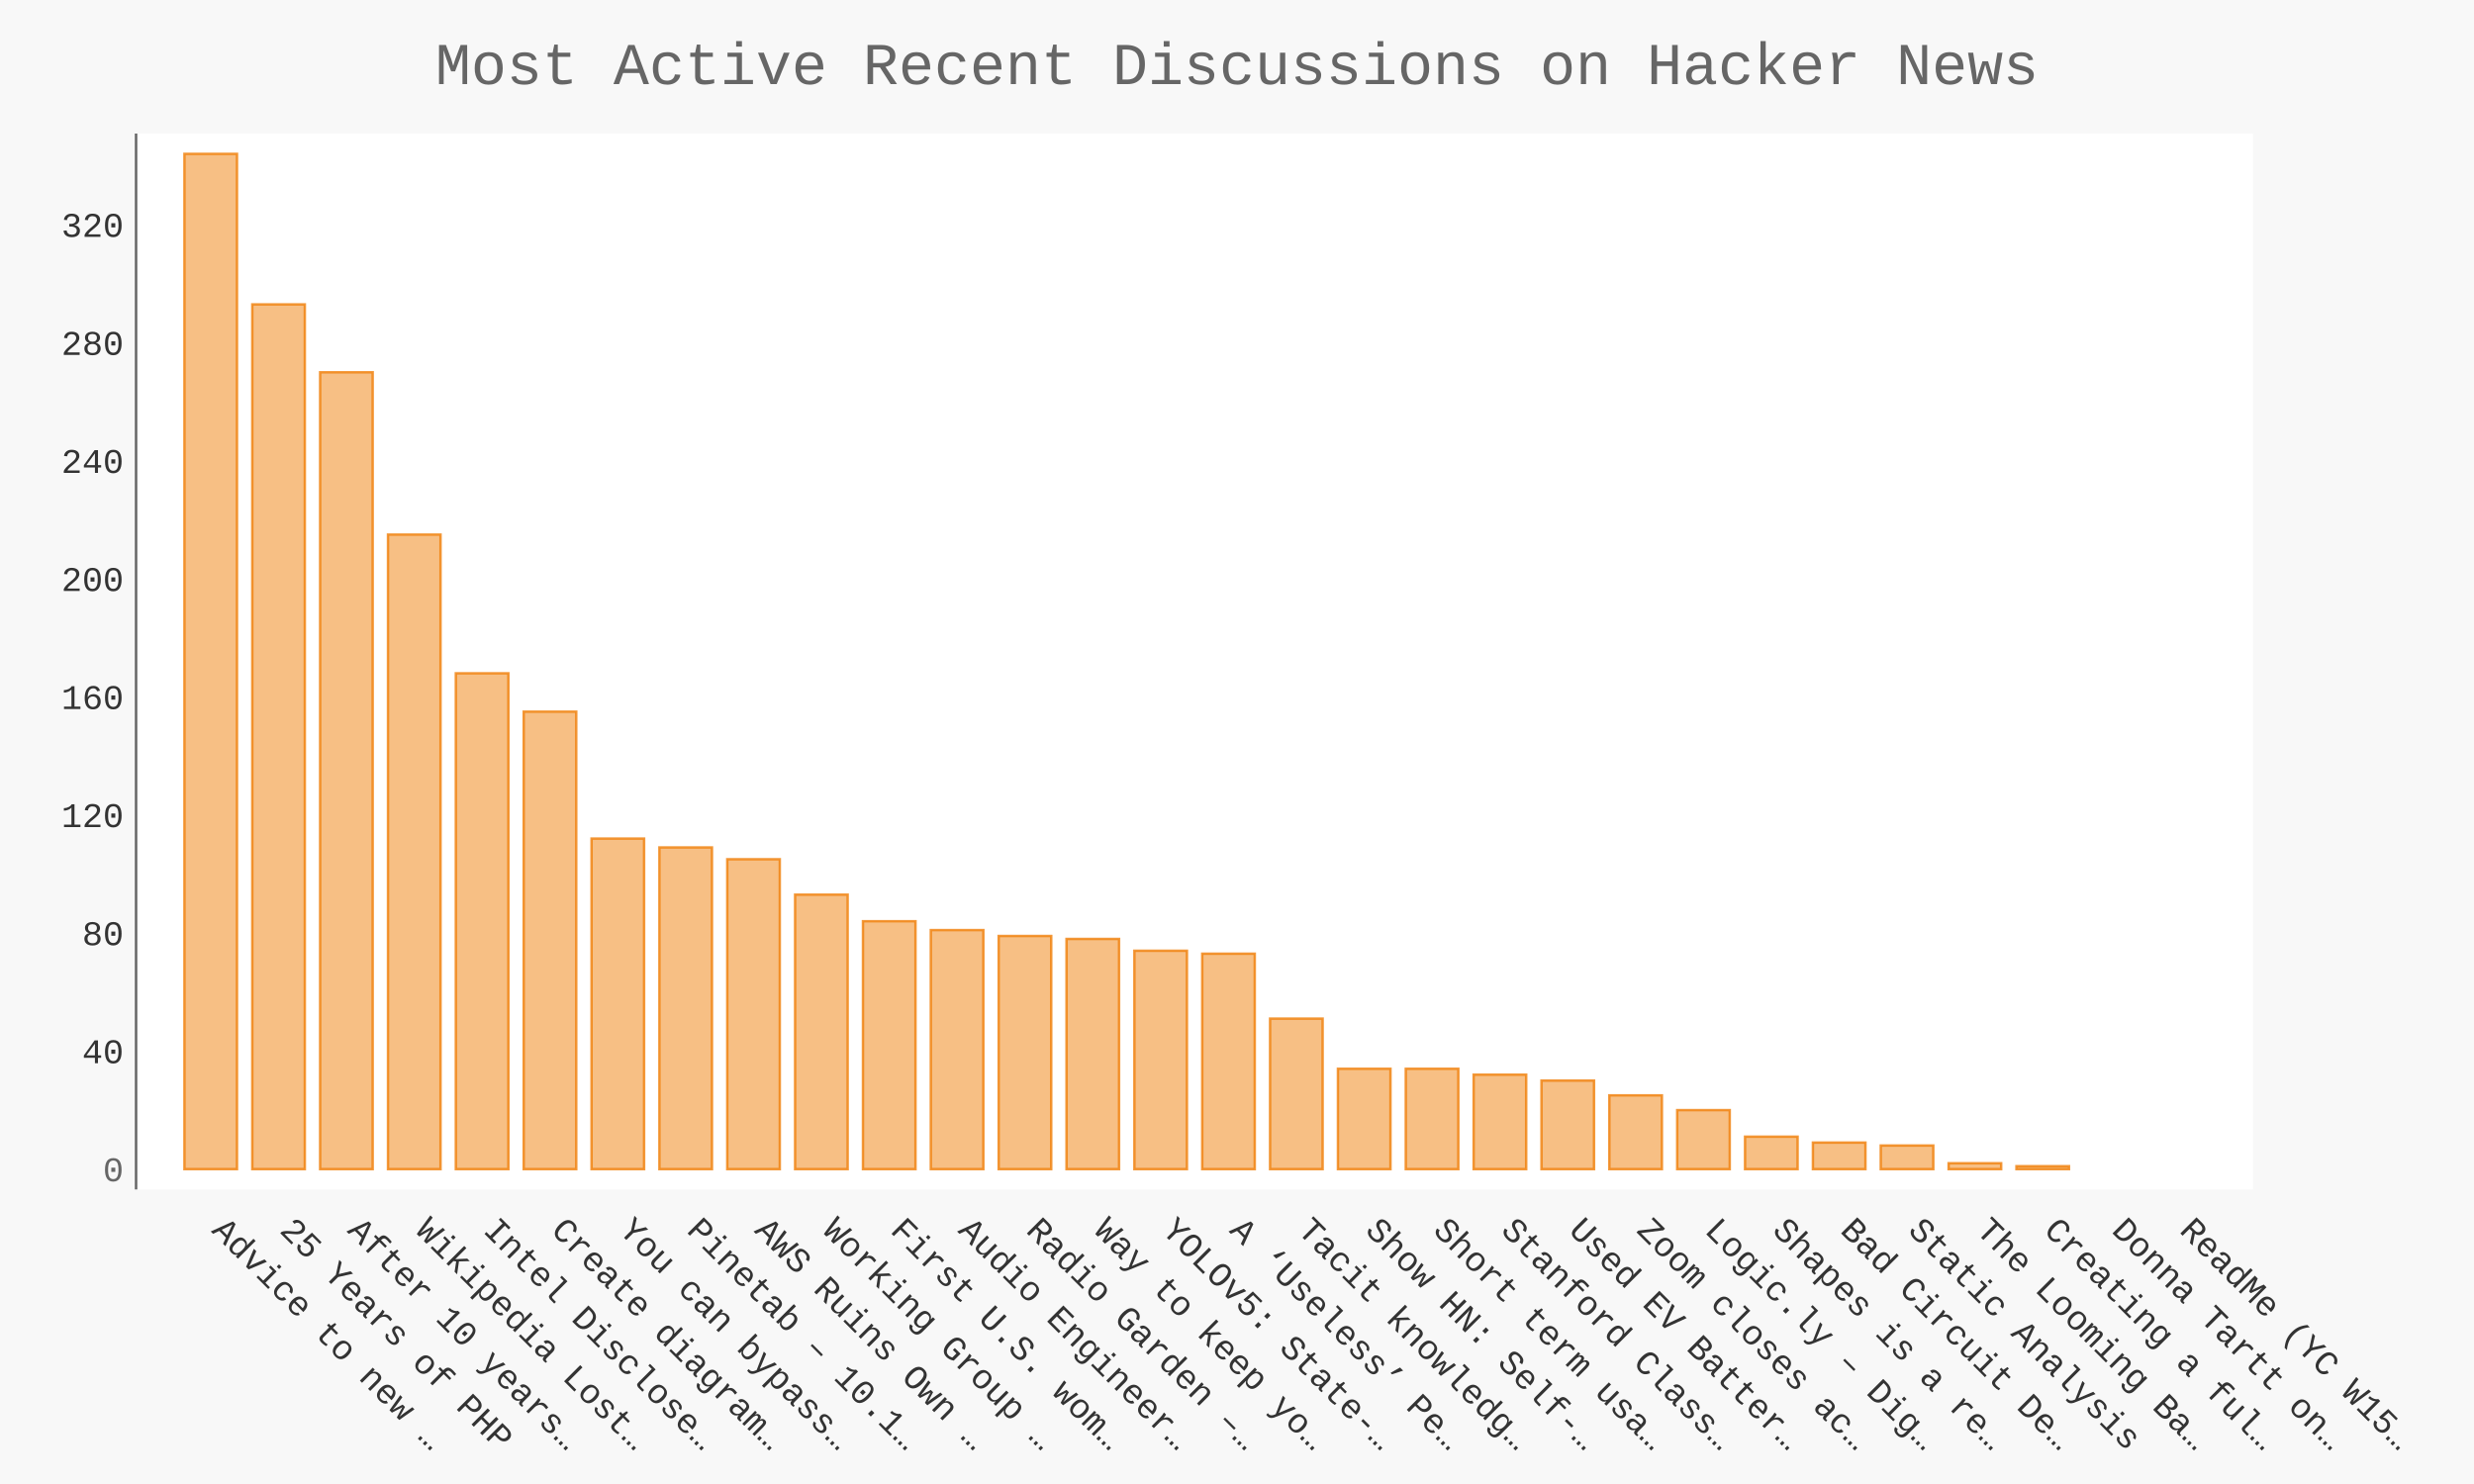
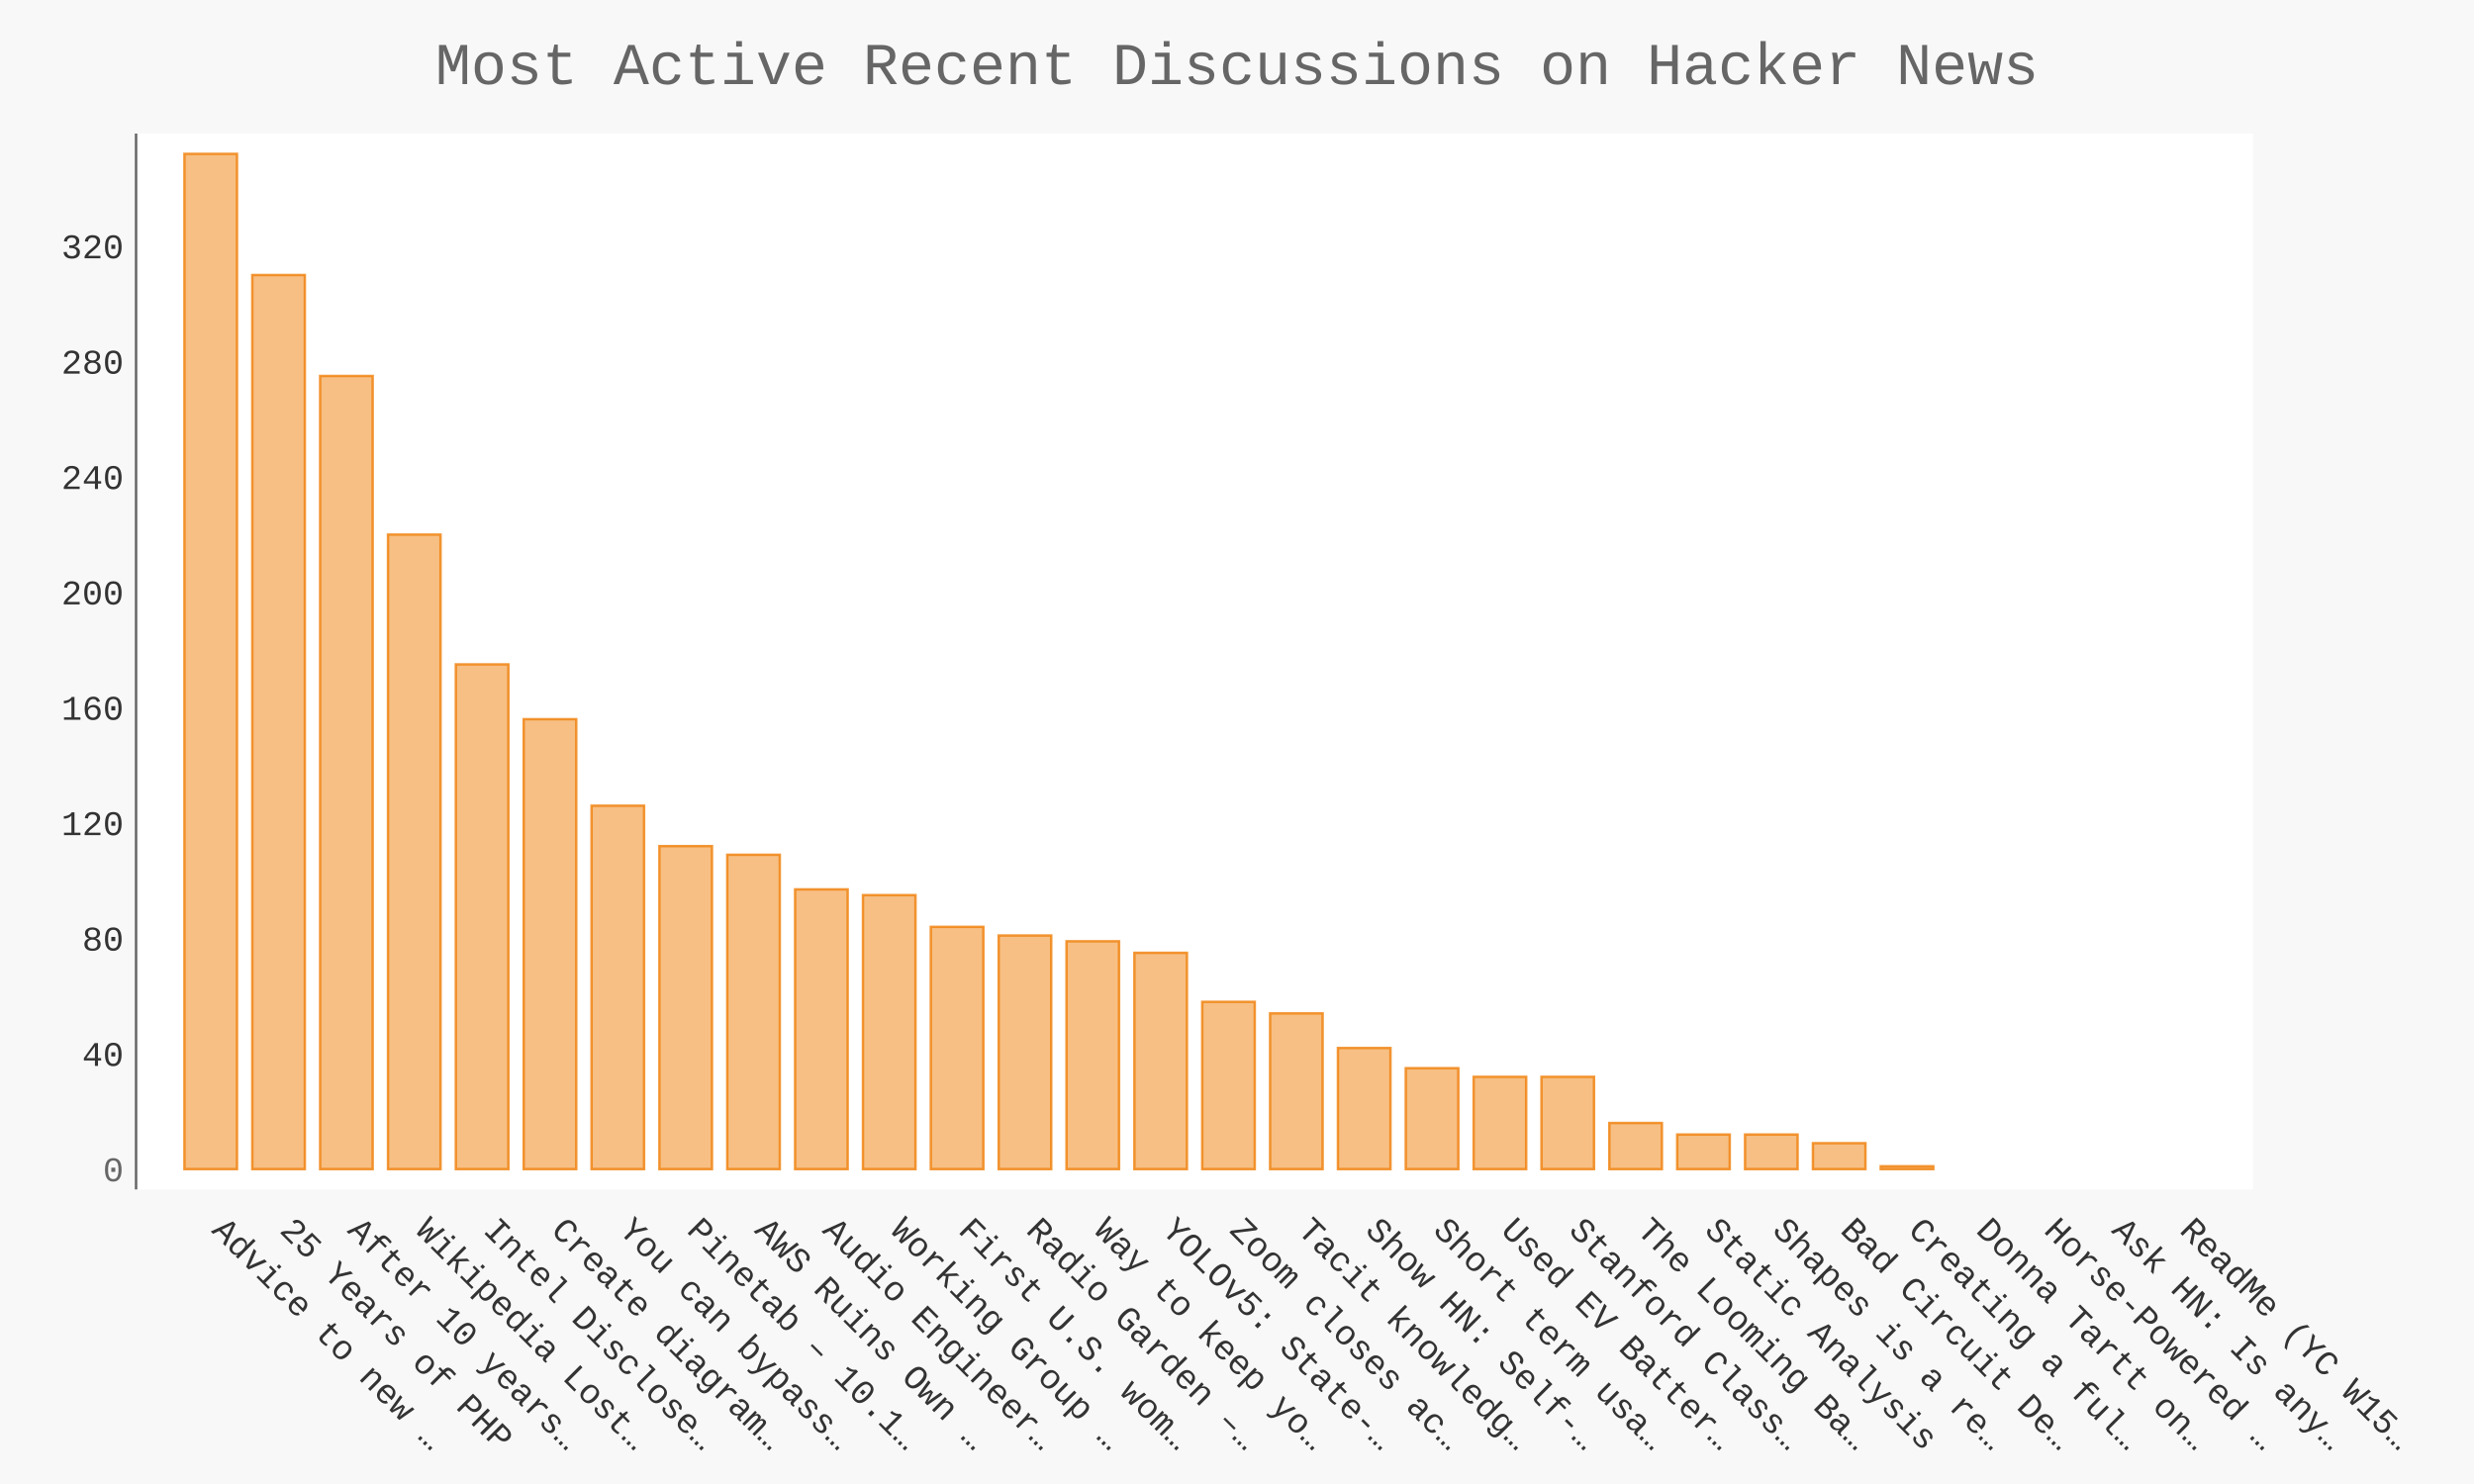
- <svg xmlns="http://www.w3.org/2000/svg" xmlns:xlink="http://www.w3.org/1999/xlink" class="pygal-chart" id="chart-3efa1b82-346b-4d60-bc08-62d46ed321ee" viewBox="0 0 1000 600">
+ <svg xmlns="http://www.w3.org/2000/svg" xmlns:xlink="http://www.w3.org/1999/xlink" class="pygal-chart" id="chart-78ec2bf1-34c6-450c-b37c-a5771b1534ab" viewBox="0 0 1000 600">
  <defs>
-     <style type="text/css">#chart-3efa1b82-346b-4d60-bc08-62d46ed321ee{-webkit-user-select:none;-webkit-font-smoothing:antialiased;font-family:Consolas,"Liberation Mono",Menlo,Courier,monospace}#chart-3efa1b82-346b-4d60-bc08-62d46ed321ee .title{font-family:Consolas,"Liberation Mono",Menlo,Courier,monospace;font-size:24px}#chart-3efa1b82-346b-4d60-bc08-62d46ed321ee .legends .legend text{font-family:Consolas,"Liberation Mono",Menlo,Courier,monospace;font-size:14px}#chart-3efa1b82-346b-4d60-bc08-62d46ed321ee .axis text{font-family:Consolas,"Liberation Mono",Menlo,Courier,monospace;font-size:14px}#chart-3efa1b82-346b-4d60-bc08-62d46ed321ee .axis text.major{font-family:Consolas,"Liberation Mono",Menlo,Courier,monospace;font-size:14px}#chart-3efa1b82-346b-4d60-bc08-62d46ed321ee .text-overlay text.value{font-family:Consolas,"Liberation Mono",Menlo,Courier,monospace;font-size:16px}#chart-3efa1b82-346b-4d60-bc08-62d46ed321ee .text-overlay text.label{font-family:Consolas,"Liberation Mono",Menlo,Courier,monospace;font-size:10px}#chart-3efa1b82-346b-4d60-bc08-62d46ed321ee .tooltip{font-family:Consolas,"Liberation Mono",Menlo,Courier,monospace;font-size:14px}#chart-3efa1b82-346b-4d60-bc08-62d46ed321ee text.no_data{font-family:Consolas,"Liberation Mono",Menlo,Courier,monospace;font-size:64px}
- #chart-3efa1b82-346b-4d60-bc08-62d46ed321ee{background-color:#f8f8f8}#chart-3efa1b82-346b-4d60-bc08-62d46ed321ee path,#chart-3efa1b82-346b-4d60-bc08-62d46ed321ee line,#chart-3efa1b82-346b-4d60-bc08-62d46ed321ee rect,#chart-3efa1b82-346b-4d60-bc08-62d46ed321ee circle{-webkit-transition:250ms ease-in;-moz-transition:250ms ease-in;transition:250ms ease-in}#chart-3efa1b82-346b-4d60-bc08-62d46ed321ee .graph &gt; .background{fill:#f8f8f8}#chart-3efa1b82-346b-4d60-bc08-62d46ed321ee .plot &gt; .background{fill:#ffffff}#chart-3efa1b82-346b-4d60-bc08-62d46ed321ee .graph{fill:#333}#chart-3efa1b82-346b-4d60-bc08-62d46ed321ee text.no_data{fill:#666}#chart-3efa1b82-346b-4d60-bc08-62d46ed321ee .title{fill:#666}#chart-3efa1b82-346b-4d60-bc08-62d46ed321ee .legends .legend text{fill:#333}#chart-3efa1b82-346b-4d60-bc08-62d46ed321ee .legends .legend:hover text{fill:#666}#chart-3efa1b82-346b-4d60-bc08-62d46ed321ee .axis .line{stroke:#666}#chart-3efa1b82-346b-4d60-bc08-62d46ed321ee .axis .guide.line{stroke:rgba(0,0,0,0.5)}#chart-3efa1b82-346b-4d60-bc08-62d46ed321ee .axis .major.line{stroke:#333}#chart-3efa1b82-346b-4d60-bc08-62d46ed321ee .axis text.major{fill:#666}#chart-3efa1b82-346b-4d60-bc08-62d46ed321ee .axis.y .guides:hover .guide.line,#chart-3efa1b82-346b-4d60-bc08-62d46ed321ee .line-graph .axis.x .guides:hover .guide.line,#chart-3efa1b82-346b-4d60-bc08-62d46ed321ee .stackedline-graph .axis.x .guides:hover .guide.line,#chart-3efa1b82-346b-4d60-bc08-62d46ed321ee .xy-graph .axis.x .guides:hover .guide.line{stroke:#666}#chart-3efa1b82-346b-4d60-bc08-62d46ed321ee .axis .guides:hover text{fill:#666}#chart-3efa1b82-346b-4d60-bc08-62d46ed321ee .reactive{fill-opacity:.5;stroke-opacity:.8}#chart-3efa1b82-346b-4d60-bc08-62d46ed321ee .ci{stroke:#333}#chart-3efa1b82-346b-4d60-bc08-62d46ed321ee .reactive.active,#chart-3efa1b82-346b-4d60-bc08-62d46ed321ee .active .reactive{fill-opacity:.9;stroke-opacity:.9;stroke-width:4}#chart-3efa1b82-346b-4d60-bc08-62d46ed321ee .ci .reactive.active{stroke-width:1.5}#chart-3efa1b82-346b-4d60-bc08-62d46ed321ee .series text{fill:#666}#chart-3efa1b82-346b-4d60-bc08-62d46ed321ee .tooltip rect{fill:#ffffff;stroke:#666;-webkit-transition:opacity 250ms ease-in;-moz-transition:opacity 250ms ease-in;transition:opacity 250ms ease-in}#chart-3efa1b82-346b-4d60-bc08-62d46ed321ee .tooltip .label{fill:#333}#chart-3efa1b82-346b-4d60-bc08-62d46ed321ee .tooltip .label{fill:#333}#chart-3efa1b82-346b-4d60-bc08-62d46ed321ee .tooltip .legend{font-size:.8em;fill:rgba(0,0,0,0.5)}#chart-3efa1b82-346b-4d60-bc08-62d46ed321ee .tooltip .x_label{font-size:.6em;fill:#666}#chart-3efa1b82-346b-4d60-bc08-62d46ed321ee .tooltip .xlink{font-size:.5em;text-decoration:underline}#chart-3efa1b82-346b-4d60-bc08-62d46ed321ee .tooltip .value{font-size:1.5em}#chart-3efa1b82-346b-4d60-bc08-62d46ed321ee .bound{font-size:.5em}#chart-3efa1b82-346b-4d60-bc08-62d46ed321ee .max-value{font-size:.75em;fill:rgba(0,0,0,0.5)}#chart-3efa1b82-346b-4d60-bc08-62d46ed321ee .map-element{fill:#ffffff;stroke:rgba(0,0,0,0.5) !important}#chart-3efa1b82-346b-4d60-bc08-62d46ed321ee .map-element .reactive{fill-opacity:inherit;stroke-opacity:inherit}#chart-3efa1b82-346b-4d60-bc08-62d46ed321ee .color-0,#chart-3efa1b82-346b-4d60-bc08-62d46ed321ee .color-0 a:visited{stroke:#f0800a;fill:#f0800a}#chart-3efa1b82-346b-4d60-bc08-62d46ed321ee .text-overlay .color-0 text{fill:black}
- #chart-3efa1b82-346b-4d60-bc08-62d46ed321ee text.no_data{text-anchor:middle}#chart-3efa1b82-346b-4d60-bc08-62d46ed321ee .guide.line{fill:none}#chart-3efa1b82-346b-4d60-bc08-62d46ed321ee .centered{text-anchor:middle}#chart-3efa1b82-346b-4d60-bc08-62d46ed321ee .title{text-anchor:middle}#chart-3efa1b82-346b-4d60-bc08-62d46ed321ee .legends .legend text{fill-opacity:1}#chart-3efa1b82-346b-4d60-bc08-62d46ed321ee .axis.x text{text-anchor:middle}#chart-3efa1b82-346b-4d60-bc08-62d46ed321ee .axis.x:not(.web) text[transform]{text-anchor:start}#chart-3efa1b82-346b-4d60-bc08-62d46ed321ee .axis.x:not(.web) text[transform].backwards{text-anchor:end}#chart-3efa1b82-346b-4d60-bc08-62d46ed321ee .axis.y text{text-anchor:end}#chart-3efa1b82-346b-4d60-bc08-62d46ed321ee .axis.y text[transform].backwards{text-anchor:start}#chart-3efa1b82-346b-4d60-bc08-62d46ed321ee .axis.y2 text{text-anchor:start}#chart-3efa1b82-346b-4d60-bc08-62d46ed321ee .axis.y2 text[transform].backwards{text-anchor:end}#chart-3efa1b82-346b-4d60-bc08-62d46ed321ee .axis .guide.line{stroke-dasharray:4,4}#chart-3efa1b82-346b-4d60-bc08-62d46ed321ee .axis .major.guide.line{stroke-dasharray:6,6}#chart-3efa1b82-346b-4d60-bc08-62d46ed321ee .horizontal .axis.y .guide.line,#chart-3efa1b82-346b-4d60-bc08-62d46ed321ee .horizontal .axis.y2 .guide.line,#chart-3efa1b82-346b-4d60-bc08-62d46ed321ee .vertical .axis.x .guide.line{opacity:0}#chart-3efa1b82-346b-4d60-bc08-62d46ed321ee .horizontal .axis.always_show .guide.line,#chart-3efa1b82-346b-4d60-bc08-62d46ed321ee .vertical .axis.always_show .guide.line{opacity:1 !important}#chart-3efa1b82-346b-4d60-bc08-62d46ed321ee .axis.y .guides:hover .guide.line,#chart-3efa1b82-346b-4d60-bc08-62d46ed321ee .axis.y2 .guides:hover .guide.line,#chart-3efa1b82-346b-4d60-bc08-62d46ed321ee .axis.x .guides:hover .guide.line{opacity:1}#chart-3efa1b82-346b-4d60-bc08-62d46ed321ee .axis .guides:hover text{opacity:1}#chart-3efa1b82-346b-4d60-bc08-62d46ed321ee .nofill{fill:none}#chart-3efa1b82-346b-4d60-bc08-62d46ed321ee .subtle-fill{fill-opacity:.2}#chart-3efa1b82-346b-4d60-bc08-62d46ed321ee .dot{stroke-width:1px;fill-opacity:1}#chart-3efa1b82-346b-4d60-bc08-62d46ed321ee .dot.active{stroke-width:5px}#chart-3efa1b82-346b-4d60-bc08-62d46ed321ee .dot.negative{fill:transparent}#chart-3efa1b82-346b-4d60-bc08-62d46ed321ee text,#chart-3efa1b82-346b-4d60-bc08-62d46ed321ee tspan{stroke:none !important}#chart-3efa1b82-346b-4d60-bc08-62d46ed321ee .series text.active{opacity:1}#chart-3efa1b82-346b-4d60-bc08-62d46ed321ee .tooltip rect{fill-opacity:.95;stroke-width:.5}#chart-3efa1b82-346b-4d60-bc08-62d46ed321ee .tooltip text{fill-opacity:1}#chart-3efa1b82-346b-4d60-bc08-62d46ed321ee .showable{visibility:hidden}#chart-3efa1b82-346b-4d60-bc08-62d46ed321ee .showable.shown{visibility:visible}#chart-3efa1b82-346b-4d60-bc08-62d46ed321ee .gauge-background{fill:rgba(229,229,229,1);stroke:none}#chart-3efa1b82-346b-4d60-bc08-62d46ed321ee .bg-lines{stroke:#f8f8f8;stroke-width:2px}</style>
+     <style type="text/css">#chart-78ec2bf1-34c6-450c-b37c-a5771b1534ab{-webkit-user-select:none;-webkit-font-smoothing:antialiased;font-family:Consolas,"Liberation Mono",Menlo,Courier,monospace}#chart-78ec2bf1-34c6-450c-b37c-a5771b1534ab .title{font-family:Consolas,"Liberation Mono",Menlo,Courier,monospace;font-size:24px}#chart-78ec2bf1-34c6-450c-b37c-a5771b1534ab .legends .legend text{font-family:Consolas,"Liberation Mono",Menlo,Courier,monospace;font-size:14px}#chart-78ec2bf1-34c6-450c-b37c-a5771b1534ab .axis text{font-family:Consolas,"Liberation Mono",Menlo,Courier,monospace;font-size:14px}#chart-78ec2bf1-34c6-450c-b37c-a5771b1534ab .axis text.major{font-family:Consolas,"Liberation Mono",Menlo,Courier,monospace;font-size:14px}#chart-78ec2bf1-34c6-450c-b37c-a5771b1534ab .text-overlay text.value{font-family:Consolas,"Liberation Mono",Menlo,Courier,monospace;font-size:16px}#chart-78ec2bf1-34c6-450c-b37c-a5771b1534ab .text-overlay text.label{font-family:Consolas,"Liberation Mono",Menlo,Courier,monospace;font-size:10px}#chart-78ec2bf1-34c6-450c-b37c-a5771b1534ab .tooltip{font-family:Consolas,"Liberation Mono",Menlo,Courier,monospace;font-size:14px}#chart-78ec2bf1-34c6-450c-b37c-a5771b1534ab text.no_data{font-family:Consolas,"Liberation Mono",Menlo,Courier,monospace;font-size:64px}
+ #chart-78ec2bf1-34c6-450c-b37c-a5771b1534ab{background-color:#f8f8f8}#chart-78ec2bf1-34c6-450c-b37c-a5771b1534ab path,#chart-78ec2bf1-34c6-450c-b37c-a5771b1534ab line,#chart-78ec2bf1-34c6-450c-b37c-a5771b1534ab rect,#chart-78ec2bf1-34c6-450c-b37c-a5771b1534ab circle{-webkit-transition:250ms ease-in;-moz-transition:250ms ease-in;transition:250ms ease-in}#chart-78ec2bf1-34c6-450c-b37c-a5771b1534ab .graph &gt; .background{fill:#f8f8f8}#chart-78ec2bf1-34c6-450c-b37c-a5771b1534ab .plot &gt; .background{fill:#ffffff}#chart-78ec2bf1-34c6-450c-b37c-a5771b1534ab .graph{fill:#333}#chart-78ec2bf1-34c6-450c-b37c-a5771b1534ab text.no_data{fill:#666}#chart-78ec2bf1-34c6-450c-b37c-a5771b1534ab .title{fill:#666}#chart-78ec2bf1-34c6-450c-b37c-a5771b1534ab .legends .legend text{fill:#333}#chart-78ec2bf1-34c6-450c-b37c-a5771b1534ab .legends .legend:hover text{fill:#666}#chart-78ec2bf1-34c6-450c-b37c-a5771b1534ab .axis .line{stroke:#666}#chart-78ec2bf1-34c6-450c-b37c-a5771b1534ab .axis .guide.line{stroke:rgba(0,0,0,0.5)}#chart-78ec2bf1-34c6-450c-b37c-a5771b1534ab .axis .major.line{stroke:#333}#chart-78ec2bf1-34c6-450c-b37c-a5771b1534ab .axis text.major{fill:#666}#chart-78ec2bf1-34c6-450c-b37c-a5771b1534ab .axis.y .guides:hover .guide.line,#chart-78ec2bf1-34c6-450c-b37c-a5771b1534ab .line-graph .axis.x .guides:hover .guide.line,#chart-78ec2bf1-34c6-450c-b37c-a5771b1534ab .stackedline-graph .axis.x .guides:hover .guide.line,#chart-78ec2bf1-34c6-450c-b37c-a5771b1534ab .xy-graph .axis.x .guides:hover .guide.line{stroke:#666}#chart-78ec2bf1-34c6-450c-b37c-a5771b1534ab .axis .guides:hover text{fill:#666}#chart-78ec2bf1-34c6-450c-b37c-a5771b1534ab .reactive{fill-opacity:.5;stroke-opacity:.8}#chart-78ec2bf1-34c6-450c-b37c-a5771b1534ab .ci{stroke:#333}#chart-78ec2bf1-34c6-450c-b37c-a5771b1534ab .reactive.active,#chart-78ec2bf1-34c6-450c-b37c-a5771b1534ab .active .reactive{fill-opacity:.9;stroke-opacity:.9;stroke-width:4}#chart-78ec2bf1-34c6-450c-b37c-a5771b1534ab .ci .reactive.active{stroke-width:1.5}#chart-78ec2bf1-34c6-450c-b37c-a5771b1534ab .series text{fill:#666}#chart-78ec2bf1-34c6-450c-b37c-a5771b1534ab .tooltip rect{fill:#ffffff;stroke:#666;-webkit-transition:opacity 250ms ease-in;-moz-transition:opacity 250ms ease-in;transition:opacity 250ms ease-in}#chart-78ec2bf1-34c6-450c-b37c-a5771b1534ab .tooltip .label{fill:#333}#chart-78ec2bf1-34c6-450c-b37c-a5771b1534ab .tooltip .label{fill:#333}#chart-78ec2bf1-34c6-450c-b37c-a5771b1534ab .tooltip .legend{font-size:.8em;fill:rgba(0,0,0,0.5)}#chart-78ec2bf1-34c6-450c-b37c-a5771b1534ab .tooltip .x_label{font-size:.6em;fill:#666}#chart-78ec2bf1-34c6-450c-b37c-a5771b1534ab .tooltip .xlink{font-size:.5em;text-decoration:underline}#chart-78ec2bf1-34c6-450c-b37c-a5771b1534ab .tooltip .value{font-size:1.5em}#chart-78ec2bf1-34c6-450c-b37c-a5771b1534ab .bound{font-size:.5em}#chart-78ec2bf1-34c6-450c-b37c-a5771b1534ab .max-value{font-size:.75em;fill:rgba(0,0,0,0.5)}#chart-78ec2bf1-34c6-450c-b37c-a5771b1534ab .map-element{fill:#ffffff;stroke:rgba(0,0,0,0.5) !important}#chart-78ec2bf1-34c6-450c-b37c-a5771b1534ab .map-element .reactive{fill-opacity:inherit;stroke-opacity:inherit}#chart-78ec2bf1-34c6-450c-b37c-a5771b1534ab .color-0,#chart-78ec2bf1-34c6-450c-b37c-a5771b1534ab .color-0 a:visited{stroke:#f0800a;fill:#f0800a}#chart-78ec2bf1-34c6-450c-b37c-a5771b1534ab .text-overlay .color-0 text{fill:black}
+ #chart-78ec2bf1-34c6-450c-b37c-a5771b1534ab text.no_data{text-anchor:middle}#chart-78ec2bf1-34c6-450c-b37c-a5771b1534ab .guide.line{fill:none}#chart-78ec2bf1-34c6-450c-b37c-a5771b1534ab .centered{text-anchor:middle}#chart-78ec2bf1-34c6-450c-b37c-a5771b1534ab .title{text-anchor:middle}#chart-78ec2bf1-34c6-450c-b37c-a5771b1534ab .legends .legend text{fill-opacity:1}#chart-78ec2bf1-34c6-450c-b37c-a5771b1534ab .axis.x text{text-anchor:middle}#chart-78ec2bf1-34c6-450c-b37c-a5771b1534ab .axis.x:not(.web) text[transform]{text-anchor:start}#chart-78ec2bf1-34c6-450c-b37c-a5771b1534ab .axis.x:not(.web) text[transform].backwards{text-anchor:end}#chart-78ec2bf1-34c6-450c-b37c-a5771b1534ab .axis.y text{text-anchor:end}#chart-78ec2bf1-34c6-450c-b37c-a5771b1534ab .axis.y text[transform].backwards{text-anchor:start}#chart-78ec2bf1-34c6-450c-b37c-a5771b1534ab .axis.y2 text{text-anchor:start}#chart-78ec2bf1-34c6-450c-b37c-a5771b1534ab .axis.y2 text[transform].backwards{text-anchor:end}#chart-78ec2bf1-34c6-450c-b37c-a5771b1534ab .axis .guide.line{stroke-dasharray:4,4}#chart-78ec2bf1-34c6-450c-b37c-a5771b1534ab .axis .major.guide.line{stroke-dasharray:6,6}#chart-78ec2bf1-34c6-450c-b37c-a5771b1534ab .horizontal .axis.y .guide.line,#chart-78ec2bf1-34c6-450c-b37c-a5771b1534ab .horizontal .axis.y2 .guide.line,#chart-78ec2bf1-34c6-450c-b37c-a5771b1534ab .vertical .axis.x .guide.line{opacity:0}#chart-78ec2bf1-34c6-450c-b37c-a5771b1534ab .horizontal .axis.always_show .guide.line,#chart-78ec2bf1-34c6-450c-b37c-a5771b1534ab .vertical .axis.always_show .guide.line{opacity:1 !important}#chart-78ec2bf1-34c6-450c-b37c-a5771b1534ab .axis.y .guides:hover .guide.line,#chart-78ec2bf1-34c6-450c-b37c-a5771b1534ab .axis.y2 .guides:hover .guide.line,#chart-78ec2bf1-34c6-450c-b37c-a5771b1534ab .axis.x .guides:hover .guide.line{opacity:1}#chart-78ec2bf1-34c6-450c-b37c-a5771b1534ab .axis .guides:hover text{opacity:1}#chart-78ec2bf1-34c6-450c-b37c-a5771b1534ab .nofill{fill:none}#chart-78ec2bf1-34c6-450c-b37c-a5771b1534ab .subtle-fill{fill-opacity:.2}#chart-78ec2bf1-34c6-450c-b37c-a5771b1534ab .dot{stroke-width:1px;fill-opacity:1}#chart-78ec2bf1-34c6-450c-b37c-a5771b1534ab .dot.active{stroke-width:5px}#chart-78ec2bf1-34c6-450c-b37c-a5771b1534ab .dot.negative{fill:transparent}#chart-78ec2bf1-34c6-450c-b37c-a5771b1534ab text,#chart-78ec2bf1-34c6-450c-b37c-a5771b1534ab tspan{stroke:none !important}#chart-78ec2bf1-34c6-450c-b37c-a5771b1534ab .series text.active{opacity:1}#chart-78ec2bf1-34c6-450c-b37c-a5771b1534ab .tooltip rect{fill-opacity:.95;stroke-width:.5}#chart-78ec2bf1-34c6-450c-b37c-a5771b1534ab .tooltip text{fill-opacity:1}#chart-78ec2bf1-34c6-450c-b37c-a5771b1534ab .showable{visibility:hidden}#chart-78ec2bf1-34c6-450c-b37c-a5771b1534ab .showable.shown{visibility:visible}#chart-78ec2bf1-34c6-450c-b37c-a5771b1534ab .gauge-background{fill:rgba(229,229,229,1);stroke:none}#chart-78ec2bf1-34c6-450c-b37c-a5771b1534ab .bg-lines{stroke:#f8f8f8;stroke-width:2px}</style>
  </defs>
  <g class="graph bar-graph vertical">
    <rect class="background" height="600" width="1000" x="0" y="0" />
    <g class="plot" transform="translate(55, 54)">
      <rect class="background" height="426.905" width="855.705" x="0" y="0" />
      <g class="axis y">
        <g class="guides">
          <text class="major" x="-5" y="423.595">0</text>
        </g>
        <g class="guides">
-           <text class="" x="-5" y="375.864">40</text>
-         </g>
-         <g class="guides">
-           <text class="" x="-5" y="328.133">80</text>
-         </g>
-         <g class="guides">
-           <text class="" x="-5" y="280.402">120</text>
-         </g>
-         <g class="guides">
-           <text class="" x="-5" y="232.672">160</text>
-         </g>
-         <g class="guides">
-           <text class="" x="-5" y="184.941">200</text>
-         </g>
-         <g class="guides">
-           <text class="" x="-5" y="137.21">240</text>
-         </g>
-         <g class="guides">
-           <text class="" x="-5" y="89.479">280</text>
-         </g>
-         <g class="guides">
-           <text class="" x="-5" y="41.748">320</text>
+           <text class="" x="-5" y="376.949">40</text>
+         </g>
+         <g class="guides">
+           <text class="" x="-5" y="330.303">80</text>
+         </g>
+         <g class="guides">
+           <text class="" x="-5" y="283.657">120</text>
+         </g>
+         <g class="guides">
+           <text class="" x="-5" y="237.011">160</text>
+         </g>
+         <g class="guides">
+           <text class="" x="-5" y="190.365">200</text>
+         </g>
+         <g class="guides">
+           <text class="" x="-5" y="143.719">240</text>
+         </g>
+         <g class="guides">
+           <text class="" x="-5" y="97.073">280</text>
+         </g>
+         <g class="guides">
+           <text class="" x="-5" y="50.427">320</text>
        </g>
      </g>
      <g class="axis x">
        <path class="line" d="M0 0 v426.905" />
        <g class="guides">
          <path class="guide line" d="M30.169 0 v426.905" />
          <text class="" transform="rotate(45 30.16907 443.9045)" x="30.169" y="443.905">Advice to new …</text>
        </g>
        <g class="guides">
          <path class="guide line" d="M57.595 0 v426.905" />
          <text class="" transform="rotate(45 57.5955 443.9045)" x="57.595" y="443.905">25 Years of PHP</text>
        </g>
        <g class="guides">
          <path class="guide line" d="M85.022 0 v426.905" />
          <text class="" transform="rotate(45 85.02193 443.9045)" x="85.022" y="443.905">After 10 years…</text>
        </g>
        <g class="guides">
          <path class="guide line" d="M112.448 0 v426.905" />
          <text class="" transform="rotate(45 112.4484 443.9045)" x="112.448" y="443.905">Wikipedia Lost…</text>
        </g>
        <g class="guides">
          <path class="guide line" d="M139.875 0 v426.905" />
          <text class="" transform="rotate(45 139.8748 443.9045)" x="139.875" y="443.905">Intel Disclose…</text>
        </g>
        <g class="guides">
          <path class="guide line" d="M167.301 0 v426.905" />
          <text class="" transform="rotate(45 167.3012 443.9045)" x="167.301" y="443.905">Create diagram…</text>
        </g>
        <g class="guides">
          <path class="guide line" d="M194.728 0 v426.905" />
          <text class="" transform="rotate(45 194.7276 443.9045)" x="194.728" y="443.905">You can bypass…</text>
        </g>
        <g class="guides">
          <path class="guide line" d="M222.154 0 v426.905" />
          <text class="" transform="rotate(45 222.1541 443.9045)" x="222.154" y="443.905">Pinetab – 10.1…</text>
        </g>
        <g class="guides">
          <path class="guide line" d="M249.58 0 v426.905" />
          <text class="" transform="rotate(45 249.5805 443.9045)" x="249.58" y="443.905">AWS Ruins Own …</text>
        </g>
        <g class="guides">
          <path class="guide line" d="M277.007 0 v426.905" />
-           <text class="" transform="rotate(45 277.0069 443.9045)" x="277.007" y="443.905">Working Group …</text>
+           <text class="" transform="rotate(45 277.0069 443.9045)" x="277.007" y="443.905">Audio Engineer…</text>
        </g>
        <g class="guides">
          <path class="guide line" d="M304.433 0 v426.905" />
-           <text class="" transform="rotate(45 304.4333 443.9045)" x="304.433" y="443.905">First U.S. wom…</text>
+           <text class="" transform="rotate(45 304.4333 443.9045)" x="304.433" y="443.905">Working Group …</text>
        </g>
        <g class="guides">
          <path class="guide line" d="M331.86 0 v426.905" />
-           <text class="" transform="rotate(45 331.8598 443.9045)" x="331.86" y="443.905">Audio Engineer…</text>
+           <text class="" transform="rotate(45 331.8598 443.9045)" x="331.86" y="443.905">First U.S. wom…</text>
        </g>
        <g class="guides">
          <path class="guide line" d="M359.286 0 v426.905" />
          <text class="" transform="rotate(45 359.2862 443.9045)" x="359.286" y="443.905">Radio Garden –…</text>
        </g>
        <g class="guides">
          <path class="guide line" d="M386.713 0 v426.905" />
          <text class="" transform="rotate(45 386.7126 443.9045)" x="386.713" y="443.905">Way to keep yo…</text>
        </g>
        <g class="guides">
          <path class="guide line" d="M414.139 0 v426.905" />
          <text class="" transform="rotate(45 414.1391 443.9045)" x="414.139" y="443.905">YOLOv5: State-…</text>
        </g>
        <g class="guides">
          <path class="guide line" d="M441.565 0 v426.905" />
-           <text class="" transform="rotate(45 441.5655 443.9045)" x="441.565" y="443.905">A ‘Useless’ Pe…</text>
+           <text class="" transform="rotate(45 441.5655 443.9045)" x="441.565" y="443.905">Zoom closes ac…</text>
        </g>
        <g class="guides">
          <path class="guide line" d="M468.992 0 v426.905" />
          <text class="" transform="rotate(45 468.9919 443.9045)" x="468.992" y="443.905">Tacit knowledg…</text>
        </g>
        <g class="guides">
          <path class="guide line" d="M496.418 0 v426.905" />
          <text class="" transform="rotate(45 496.4183 443.9045)" x="496.418" y="443.905">Show HN: Self-…</text>
        </g>
        <g class="guides">
          <path class="guide line" d="M523.845 0 v426.905" />
          <text class="" transform="rotate(45 523.8448 443.9045)" x="523.845" y="443.905">Short term usa…</text>
        </g>
        <g class="guides">
          <path class="guide line" d="M551.271 0 v426.905" />
-           <text class="" transform="rotate(45 551.2712 443.9045)" x="551.271" y="443.905">Stanford Class…</text>
+           <text class="" transform="rotate(45 551.2712 443.9045)" x="551.271" y="443.905">Used EV Batter…</text>
        </g>
        <g class="guides">
          <path class="guide line" d="M578.698 0 v426.905" />
-           <text class="" transform="rotate(45 578.6976 443.9045)" x="578.698" y="443.905">Used EV Batter…</text>
+           <text class="" transform="rotate(45 578.6976 443.9045)" x="578.698" y="443.905">Stanford Class…</text>
        </g>
        <g class="guides">
          <path class="guide line" d="M606.124 0 v426.905" />
-           <text class="" transform="rotate(45 606.1241 443.9045)" x="606.124" y="443.905">Zoom closes ac…</text>
+           <text class="" transform="rotate(45 606.1241 443.9045)" x="606.124" y="443.905">The Looming Ba…</text>
        </g>
        <g class="guides">
          <path class="guide line" d="M633.55 0 v426.905" />
-           <text class="" transform="rotate(45 633.5505 443.9045)" x="633.55" y="443.905">Logic.ly – Dig…</text>
+           <text class="" transform="rotate(45 633.5505 443.9045)" x="633.55" y="443.905">Static Analysis</text>
        </g>
        <g class="guides">
          <path class="guide line" d="M660.977 0 v426.905" />
          <text class="" transform="rotate(45 660.9769 443.9045)" x="660.977" y="443.905">Shapes is a re…</text>
        </g>
        <g class="guides">
          <path class="guide line" d="M688.403 0 v426.905" />
          <text class="" transform="rotate(45 688.4033 443.9045)" x="688.403" y="443.905">Bad Circuit De…</text>
        </g>
        <g class="guides">
          <path class="guide line" d="M715.83 0 v426.905" />
-           <text class="" transform="rotate(45 715.8298 443.9045)" x="715.83" y="443.905">Static Analysis</text>
+           <text class="" transform="rotate(45 715.8298 443.9045)" x="715.83" y="443.905">Creating a ful…</text>
        </g>
        <g class="guides">
          <path class="guide line" d="M743.256 0 v426.905" />
-           <text class="" transform="rotate(45 743.2562 443.9045)" x="743.256" y="443.905">The Looming Ba…</text>
+           <text class="" transform="rotate(45 743.2562 443.9045)" x="743.256" y="443.905">Donna Tartt on…</text>
        </g>
        <g class="guides">
          <path class="guide line" d="M770.683 0 v426.905" />
-           <text class="" transform="rotate(45 770.6826 443.9045)" x="770.683" y="443.905">Creating a ful…</text>
+           <text class="" transform="rotate(45 770.6826 443.9045)" x="770.683" y="443.905">Horse-Powered …</text>
        </g>
        <g class="guides">
          <path class="guide line" d="M798.109 0 v426.905" />
-           <text class="" transform="rotate(45 798.109 443.9045)" x="798.109" y="443.905">Donna Tartt on…</text>
+           <text class="" transform="rotate(45 798.109 443.9045)" x="798.109" y="443.905">Ask HN: Is any…</text>
        </g>
        <g class="guides">
          <path class="guide line" d="M825.535 0 v426.905" />
          <text class="" transform="rotate(45 825.5355 443.9045)" x="825.535" y="443.905">ReadMe (YC W15…</text>
        </g>
      </g>
      <g class="series serie-0 color-0">
        <g class="bars">
          <g class="bar">
            <a target="_blank" xlink:href="http://news.ycombinator.com/item?id=23477400">
              <rect class="rect reactive tooltip-trigger" height="410.485" rx="0" ry="0" width="21.239" x="19.55" y="8.21" />
            </a>
          </g>
          <g class="bar">
            <a target="_blank" xlink:href="http://news.ycombinator.com/item?id=23463944">
-               <rect class="rect reactive tooltip-trigger" height="349.628" rx="0" ry="0" width="21.239" x="46.976" y="69.067" />
+               <rect class="rect reactive tooltip-trigger" height="361.507" rx="0" ry="0" width="21.239" x="46.976" y="57.188" />
            </a>
          </g>
          <g class="bar">
            <a target="_blank" xlink:href="http://news.ycombinator.com/item?id=23475594">
-               <rect class="rect reactive tooltip-trigger" height="322.183" rx="0" ry="0" width="21.239" x="74.402" y="96.512" />
+               <rect class="rect reactive tooltip-trigger" height="320.692" rx="0" ry="0" width="21.239" x="74.402" y="98.003" />
            </a>
          </g>
          <g class="bar">
            <a target="_blank" xlink:href="http://news.ycombinator.com/item?id=23477201">
              <rect class="rect reactive tooltip-trigger" height="256.553" rx="0" ry="0" width="21.239" x="101.829" y="162.142" />
            </a>
          </g>
          <g class="bar">
            <a target="_blank" xlink:href="http://news.ycombinator.com/item?id=23478469">
-               <rect class="rect reactive tooltip-trigger" height="200.469" rx="0" ry="0" width="21.239" x="129.255" y="218.225" />
+               <rect class="rect reactive tooltip-trigger" height="204.076" rx="0" ry="0" width="21.239" x="129.255" y="214.618" />
            </a>
          </g>
          <g class="bar">
            <a target="_blank" xlink:href="http://news.ycombinator.com/item?id=23475225">
-               <rect class="rect reactive tooltip-trigger" height="184.957" rx="0" ry="0" width="21.239" x="156.682" y="233.738" />
+               <rect class="rect reactive tooltip-trigger" height="181.92" rx="0" ry="0" width="21.239" x="156.682" y="236.775" />
            </a>
          </g>
          <g class="bar">
            <a target="_blank" xlink:href="http://news.ycombinator.com/item?id=23479435">
-               <rect class="rect reactive tooltip-trigger" height="133.646" rx="0" ry="0" width="21.239" x="184.108" y="285.049" />
+               <rect class="rect reactive tooltip-trigger" height="146.935" rx="0" ry="0" width="21.239" x="184.108" y="271.76" />
            </a>
          </g>
          <g class="bar">
            <a target="_blank" xlink:href="http://news.ycombinator.com/item?id=23478454">
-               <rect class="rect reactive tooltip-trigger" height="130.067" rx="0" ry="0" width="21.239" x="211.535" y="288.628" />
+               <rect class="rect reactive tooltip-trigger" height="130.609" rx="0" ry="0" width="21.239" x="211.535" y="288.086" />
            </a>
          </g>
          <g class="bar">
            <a target="_blank" xlink:href="http://news.ycombinator.com/item?id=23477656">
-               <rect class="rect reactive tooltip-trigger" height="125.293" rx="0" ry="0" width="21.239" x="238.961" y="293.401" />
+               <rect class="rect reactive tooltip-trigger" height="127.11" rx="0" ry="0" width="21.239" x="238.961" y="291.584" />
+             </a>
+           </g>
+           <g class="bar">
+             <a target="_blank" xlink:href="http://news.ycombinator.com/item?id=23478063">
+               <rect class="rect reactive tooltip-trigger" height="113.117" rx="0" ry="0" width="21.239" x="266.387" y="305.578" />
            </a>
          </g>
          <g class="bar">
            <a target="_blank" xlink:href="http://news.ycombinator.com/item?id=23476462">
-               <rect class="rect reactive tooltip-trigger" height="110.974" rx="0" ry="0" width="21.239" x="266.387" y="307.721" />
+               <rect class="rect reactive tooltip-trigger" height="110.784" rx="0" ry="0" width="21.239" x="293.814" y="307.911" />
            </a>
          </g>
          <g class="bar">
            <a target="_blank" xlink:href="http://news.ycombinator.com/item?id=23473321">
-               <rect class="rect reactive tooltip-trigger" height="100.235" rx="0" ry="0" width="21.239" x="293.814" y="318.46" />
-             </a>
-           </g>
-           <g class="bar">
-             <a target="_blank" xlink:href="http://news.ycombinator.com/item?id=23478063">
-               <rect class="rect reactive tooltip-trigger" height="96.655" rx="0" ry="0" width="21.239" x="321.24" y="322.04" />
+               <rect class="rect reactive tooltip-trigger" height="97.957" rx="0" ry="0" width="21.239" x="321.24" y="320.738" />
            </a>
          </g>
          <g class="bar">
            <a target="_blank" xlink:href="http://news.ycombinator.com/item?id=23477771">
-               <rect class="rect reactive tooltip-trigger" height="94.268" rx="0" ry="0" width="21.239" x="348.667" y="324.426" />
+               <rect class="rect reactive tooltip-trigger" height="94.458" rx="0" ry="0" width="21.239" x="348.667" y="324.237" />
            </a>
          </g>
          <g class="bar">
            <a target="_blank" xlink:href="http://news.ycombinator.com/item?id=23473848">
-               <rect class="rect reactive tooltip-trigger" height="93.075" rx="0" ry="0" width="21.239" x="376.093" y="325.62" />
+               <rect class="rect reactive tooltip-trigger" height="92.126" rx="0" ry="0" width="21.239" x="376.093" y="326.569" />
            </a>
          </g>
          <g class="bar">
            <a target="_blank" xlink:href="http://news.ycombinator.com/item?id=23478151">
-               <rect class="rect reactive tooltip-trigger" height="88.302" rx="0" ry="0" width="21.239" x="403.52" y="330.393" />
-             </a>
-           </g>
-           <g class="bar">
-             <a target="_blank" xlink:href="http://news.ycombinator.com/item?id=23473919">
-               <rect class="rect reactive tooltip-trigger" height="87.109" rx="0" ry="0" width="21.239" x="430.946" y="331.586" />
+               <rect class="rect reactive tooltip-trigger" height="87.461" rx="0" ry="0" width="21.239" x="403.52" y="331.234" />
+             </a>
+           </g>
+           <g class="bar">
+             <a target="_blank" xlink:href="http://news.ycombinator.com/item?id=23480918">
+               <rect class="rect reactive tooltip-trigger" height="67.637" rx="0" ry="0" width="21.239" x="430.946" y="351.058" />
            </a>
          </g>
          <g class="bar">
            <a target="_blank" xlink:href="http://news.ycombinator.com/item?id=23465862">
-               <rect class="rect reactive tooltip-trigger" height="60.857" rx="0" ry="0" width="21.239" x="458.372" y="357.838" />
+               <rect class="rect reactive tooltip-trigger" height="62.972" rx="0" ry="0" width="21.239" x="458.372" y="355.723" />
            </a>
          </g>
          <g class="bar">
            <a target="_blank" xlink:href="http://news.ycombinator.com/item?id=23479505">
-               <rect class="rect reactive tooltip-trigger" height="40.571" rx="0" ry="0" width="21.239" x="485.799" y="378.124" />
+               <rect class="rect reactive tooltip-trigger" height="48.978" rx="0" ry="0" width="21.239" x="485.799" y="369.717" />
            </a>
          </g>
          <g class="bar">
            <a target="_blank" xlink:href="http://news.ycombinator.com/item?id=23476192">
-               <rect class="rect reactive tooltip-trigger" height="40.571" rx="0" ry="0" width="21.239" x="513.225" y="378.124" />
+               <rect class="rect reactive tooltip-trigger" height="40.815" rx="0" ry="0" width="21.239" x="513.225" y="377.88" />
+             </a>
+           </g>
+           <g class="bar">
+             <a target="_blank" xlink:href="http://news.ycombinator.com/item?id=23478705">
+               <rect class="rect reactive tooltip-trigger" height="37.317" rx="0" ry="0" width="21.239" x="540.652" y="381.378" />
            </a>
          </g>
          <g class="bar">
            <a target="_blank" xlink:href="http://news.ycombinator.com/item?id=23474846">
-               <rect class="rect reactive tooltip-trigger" height="38.185" rx="0" ry="0" width="21.239" x="540.652" y="380.51" />
-             </a>
-           </g>
-           <g class="bar">
-             <a target="_blank" xlink:href="http://news.ycombinator.com/item?id=23478705">
-               <rect class="rect reactive tooltip-trigger" height="35.798" rx="0" ry="0" width="21.239" x="568.078" y="382.897" />
-             </a>
-           </g>
-           <g class="bar">
-             <a target="_blank" xlink:href="http://news.ycombinator.com/item?id=23480918">
-               <rect class="rect reactive tooltip-trigger" height="29.832" rx="0" ry="0" width="21.239" x="595.505" y="388.863" />
-             </a>
-           </g>
-           <g class="bar">
-             <a target="_blank" xlink:href="http://news.ycombinator.com/item?id=23463779">
-               <rect class="rect reactive tooltip-trigger" height="23.865" rx="0" ry="0" width="21.239" x="622.931" y="394.829" />
+               <rect class="rect reactive tooltip-trigger" height="37.317" rx="0" ry="0" width="21.239" x="568.078" y="381.378" />
+             </a>
+           </g>
+           <g class="bar">
+             <a target="_blank" xlink:href="http://news.ycombinator.com/item?id=23480680">
+               <rect class="rect reactive tooltip-trigger" height="18.658" rx="0" ry="0" width="21.239" x="595.505" y="400.036" />
+             </a>
+           </g>
+           <g class="bar">
+             <a target="_blank" xlink:href="http://news.ycombinator.com/item?id=23465231">
+               <rect class="rect reactive tooltip-trigger" height="13.994" rx="0" ry="0" width="21.239" x="622.931" y="404.701" />
            </a>
          </g>
          <g class="bar">
            <a target="_blank" xlink:href="http://news.ycombinator.com/item?id=23463909">
-               <rect class="rect reactive tooltip-trigger" height="13.126" rx="0" ry="0" width="21.239" x="650.357" y="405.569" />
+               <rect class="rect reactive tooltip-trigger" height="13.994" rx="0" ry="0" width="21.239" x="650.357" y="404.701" />
            </a>
          </g>
          <g class="bar">
            <a target="_blank" xlink:href="http://news.ycombinator.com/item?id=23476475">
-               <rect class="rect reactive tooltip-trigger" height="10.739" rx="0" ry="0" width="21.239" x="677.784" y="407.955" />
-             </a>
-           </g>
-           <g class="bar">
-             <a target="_blank" xlink:href="http://news.ycombinator.com/item?id=23465231">
-               <rect class="rect reactive tooltip-trigger" height="9.546" rx="0" ry="0" width="21.239" x="705.21" y="409.149" />
-             </a>
-           </g>
-           <g class="bar">
-             <a target="_blank" xlink:href="http://news.ycombinator.com/item?id=23480680">
-               <rect class="rect reactive tooltip-trigger" height="2.387" rx="0" ry="0" width="21.239" x="732.637" y="416.308" />
+               <rect class="rect reactive tooltip-trigger" height="10.495" rx="0" ry="0" width="21.239" x="677.784" y="408.199" />
            </a>
          </g>
          <g class="bar">
            <a target="_blank" xlink:href="http://news.ycombinator.com/item?id=23480941">
-               <rect class="rect reactive tooltip-trigger" height="1.193" rx="0" ry="0" width="21.239" x="760.063" y="417.502" />
+               <rect class="rect reactive tooltip-trigger" height="1.166" rx="0" ry="0" width="21.239" x="705.21" y="417.529" />
            </a>
          </g>
          <g class="bar">
            <a target="_blank" xlink:href="http://news.ycombinator.com/item?id=23470415">
+               <rect class="rect reactive tooltip-trigger" height="0.0" rx="0" ry="0" width="21.239" x="732.637" y="418.695" />
+             </a>
+           </g>
+           <g class="bar">
+             <a target="_blank" xlink:href="http://news.ycombinator.com/item?id=23474248">
+               <rect class="rect reactive tooltip-trigger" height="0.0" rx="0" ry="0" width="21.239" x="760.063" y="418.695" />
+             </a>
+           </g>
+           <g class="bar">
+             <a target="_blank" xlink:href="http://news.ycombinator.com/item?id=23481237">
              <rect class="rect reactive tooltip-trigger" height="0.0" rx="0" ry="0" width="21.239" x="787.49" y="418.695" />
            </a>
          </g>
          <g class="bar">
            <a target="_blank" xlink:href="http://news.ycombinator.com/item?id=23478745">
              <rect class="rect reactive tooltip-trigger" height="0.0" rx="0" ry="0" width="21.239" x="814.916" y="418.695" />
            </a>
          </g>
        </g>
      </g>
    </g>
    <g class="titles">
      <text class="title plot_title" x="500.0" y="34">Most Active Recent Discussions on Hacker News</text>
    </g>
    <g class="plot overlay" transform="translate(55, 54)">
      <g class="series serie-0 color-0" />
    </g>
    <g class="plot text-overlay" transform="translate(55, 54)">
      <g class="series serie-0 color-0" />
    </g>
    <g class="plot tooltip-overlay" transform="translate(55, 54)">
      <g class="tooltip" style="opacity: 0" transform="translate(0 0)">
        <rect class="tooltip-box" height="0" rx="0" ry="0" width="0" />
        <g class="text" />
      </g>
    </g>
  </g>
</svg>
